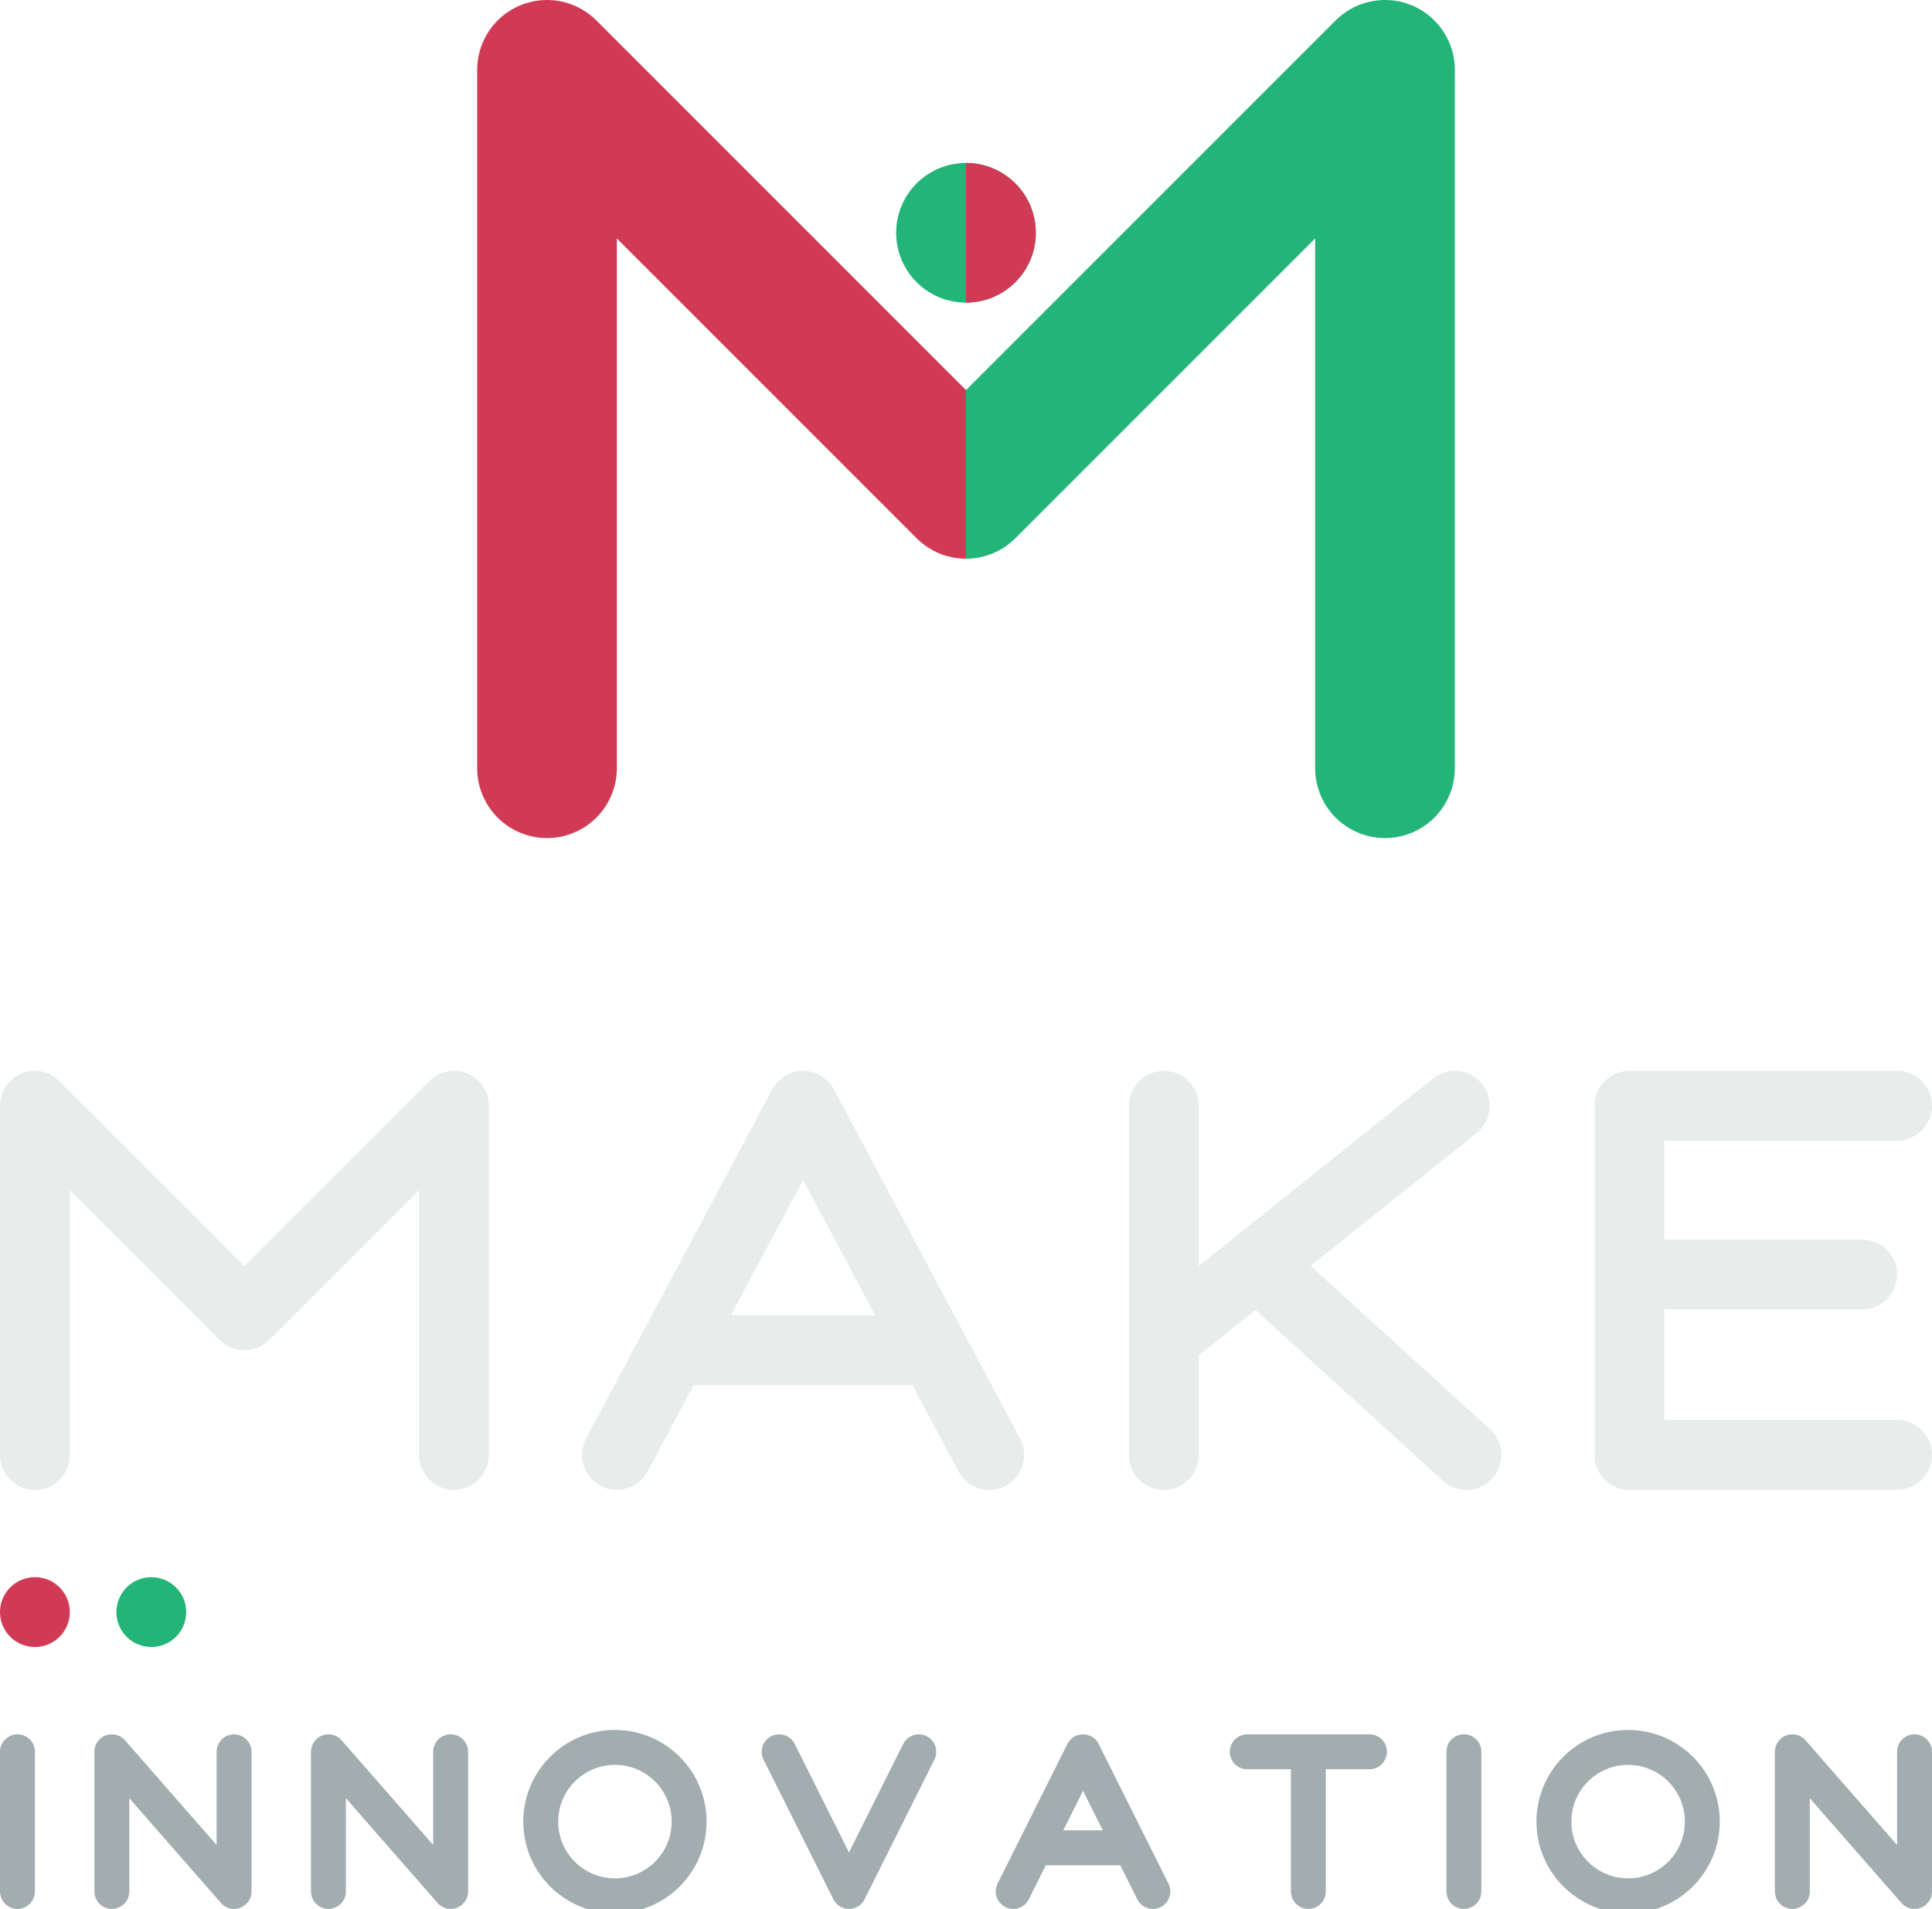
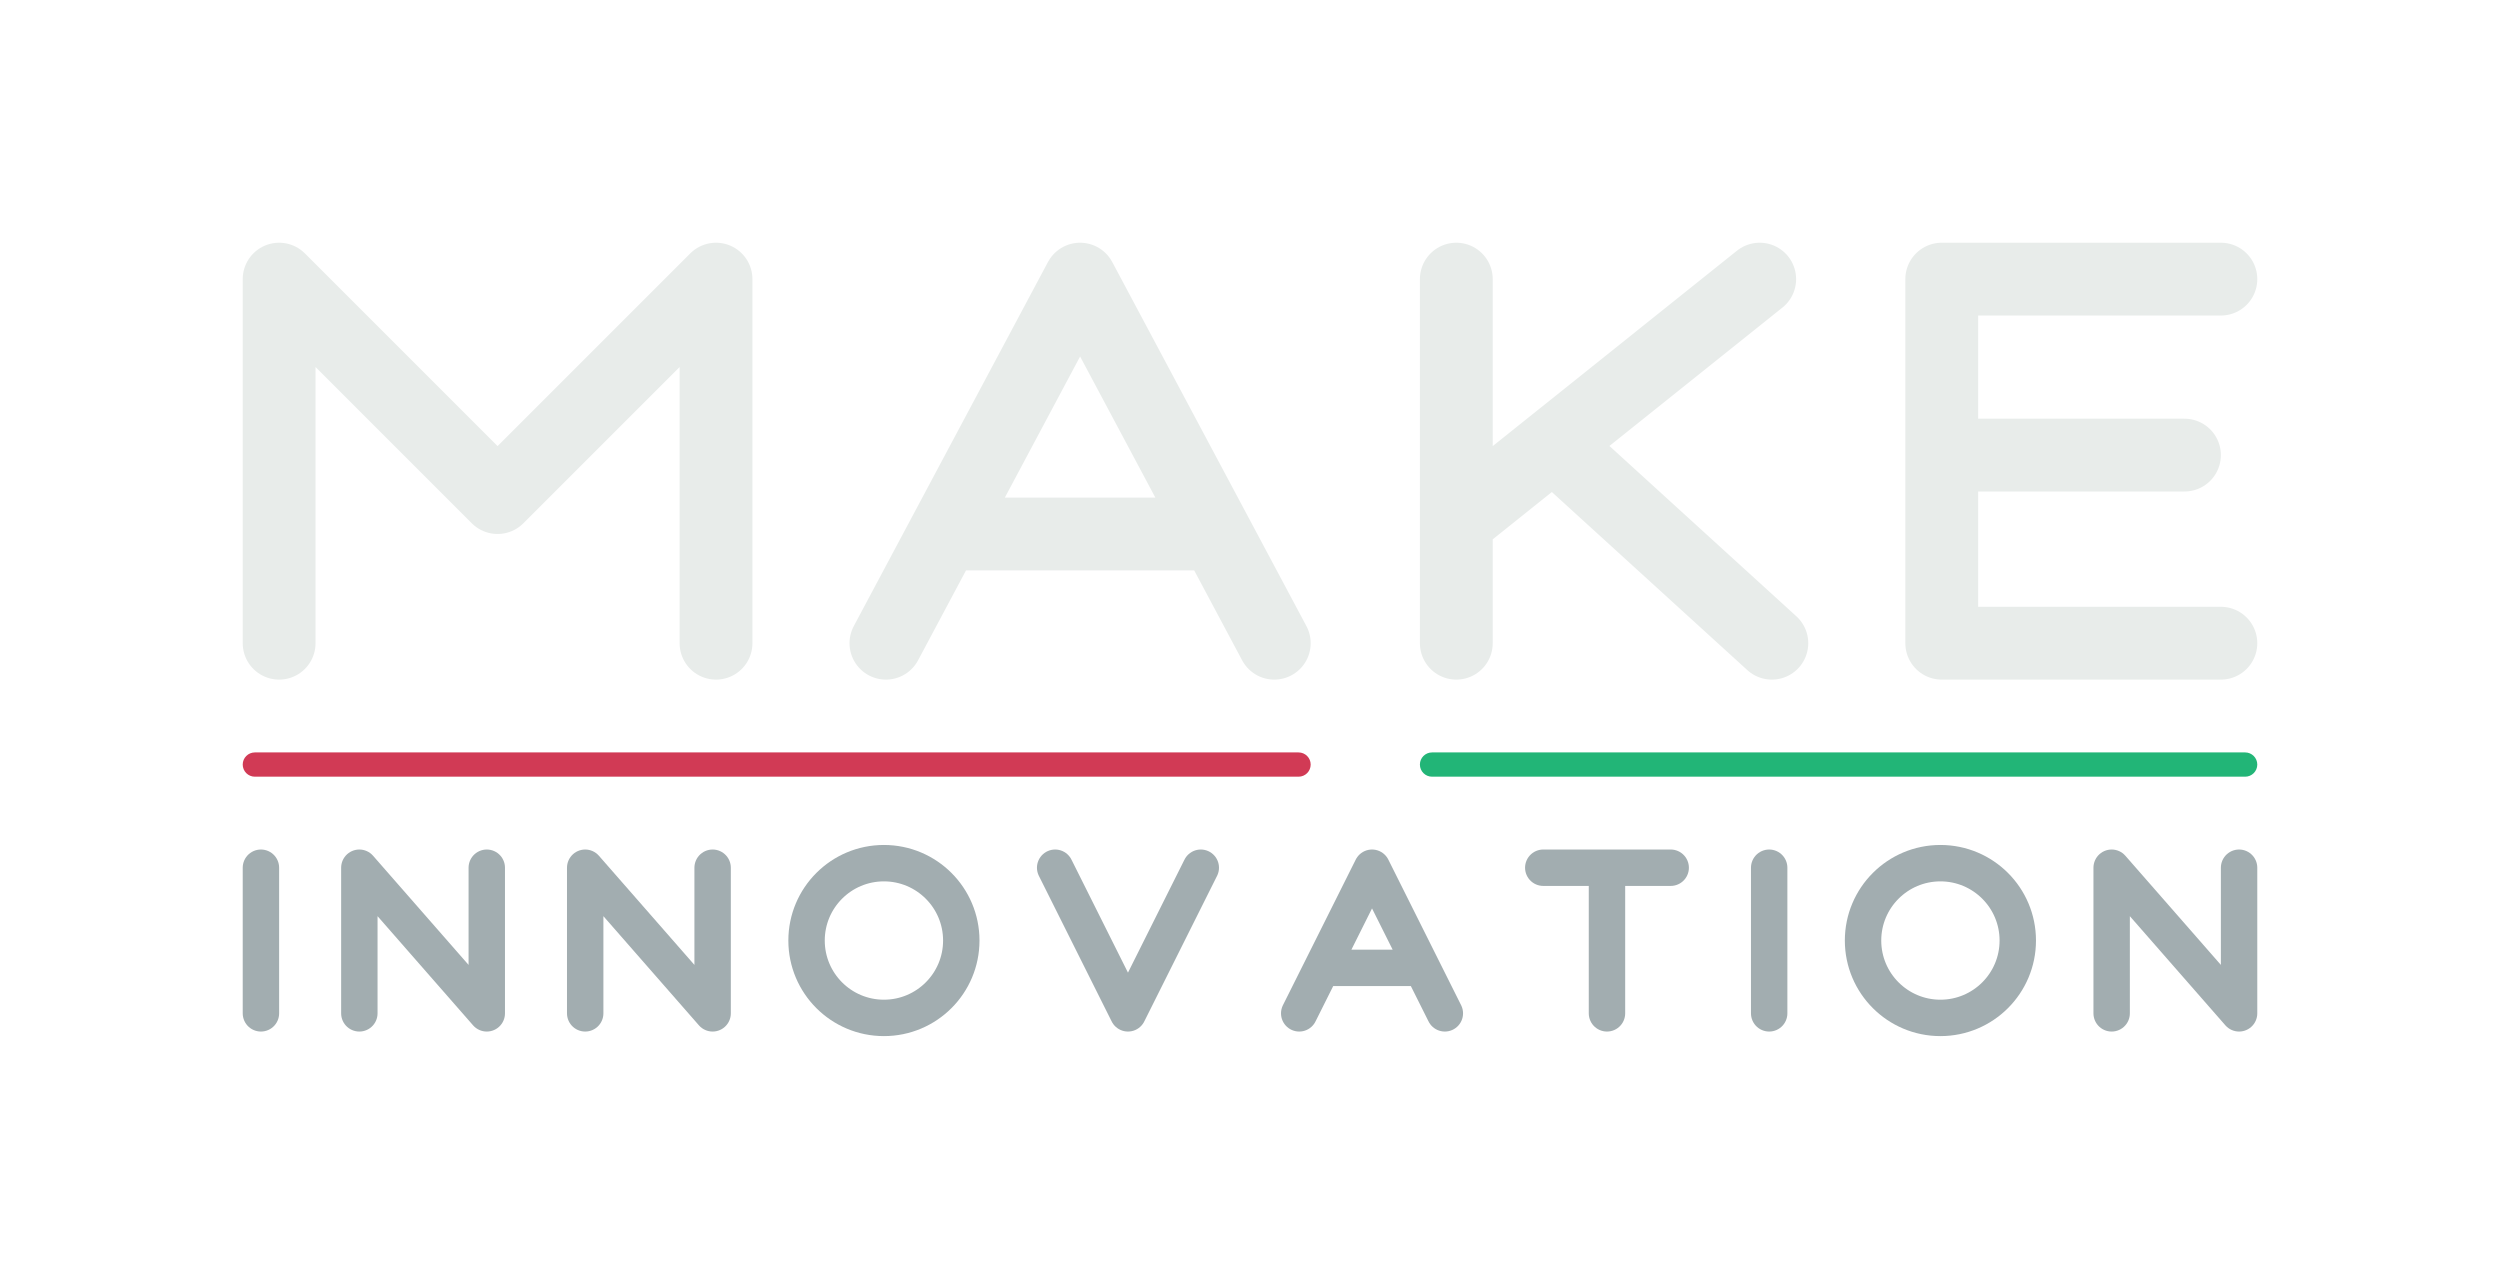
- <svg xmlns="http://www.w3.org/2000/svg" viewBox="0 0 332 328" width="332" height="328" role="img" aria-label="MAKE Innovation">
-   <g transform="translate(46 -52)">
-     <defs>
-       <clipPath id="grdunkel-ma">
-         <rect width="120" height="240" />
-       </clipPath>
-       <clipPath id="grdunkel-ke">
-         <rect x="120" width="120" height="240" />
-       </clipPath>
-     </defs>
-     <path clip-path="url(#grdunkel-ma)" d="M48 184L48 64L120 136" fill="none" stroke="#D13A55" stroke-width="24" stroke-linecap="round" stroke-linejoin="round" />
-     <path clip-path="url(#grdunkel-ke)" d="M192 184L192 64L120 136" fill="none" stroke="#22B577" stroke-width="24" stroke-linecap="round" stroke-linejoin="round" />
-     <g>
-       <circle cx="120" cy="92" r="12" fill="#22B577" />
-       <path d="M120 80A12 12 0 0 1 120 104Z" fill="#D13A55" />
-     </g>
-   </g>
-   <g transform="translate(0 184)">
+ <svg xmlns="http://www.w3.org/2000/svg" viewBox="0 0 412 210" width="412" height="210" role="img" aria-label="MAKE Innovation">
+   <g transform="translate(40 40)">
    <path d="M6 66L6 6L42 42L78 6L78 66M106 66L138 6L170 66M116 48L160 48M200 6L200 66M250 6L200 46M216 33.2L252 66M326 6L280 6L280 66L326 66M280 35L320 35" fill="none" stroke="#E8ECEA" stroke-width="12" stroke-linecap="round" stroke-linejoin="round" />
-     <circle cx="6" cy="93" r="6" fill="#D13A55" />
-     <circle cx="26" cy="93" r="6" fill="#22B577" />
-     <g transform="translate(0 114)">
+     <rect x="0" y="84" width="176" height="4" rx="2" fill="#D13A55" />
+     <rect x="194" y="84" width="138" height="4" rx="2" fill="#22B577" />
+     <g transform="translate(0 100)">
      <path d="M3 3L3 27M19.22 27L19.22 3L40.22 27L40.22 3M56.44 27L56.44 3L77.44 27L77.44 3M133.89 3L145.89 27L157.89 3M174.11 27L186.11 3L198.11 27M178.61 19.5L193.61 19.5M214.33 3L235.33 3M224.83 3L224.83 27M251.56 3L251.56 27M308 27L308 3L329 27L329 3" fill="none" stroke="#A2ADB0" stroke-width="6" stroke-linecap="round" stroke-linejoin="round" />
      <circle cx="105.67" cy="15" r="12.75" fill="none" stroke="#A2ADB0" stroke-width="6" />
      <circle cx="279.78" cy="15" r="12.75" fill="none" stroke="#A2ADB0" stroke-width="6" />
    </g>
  </g>
</svg>
